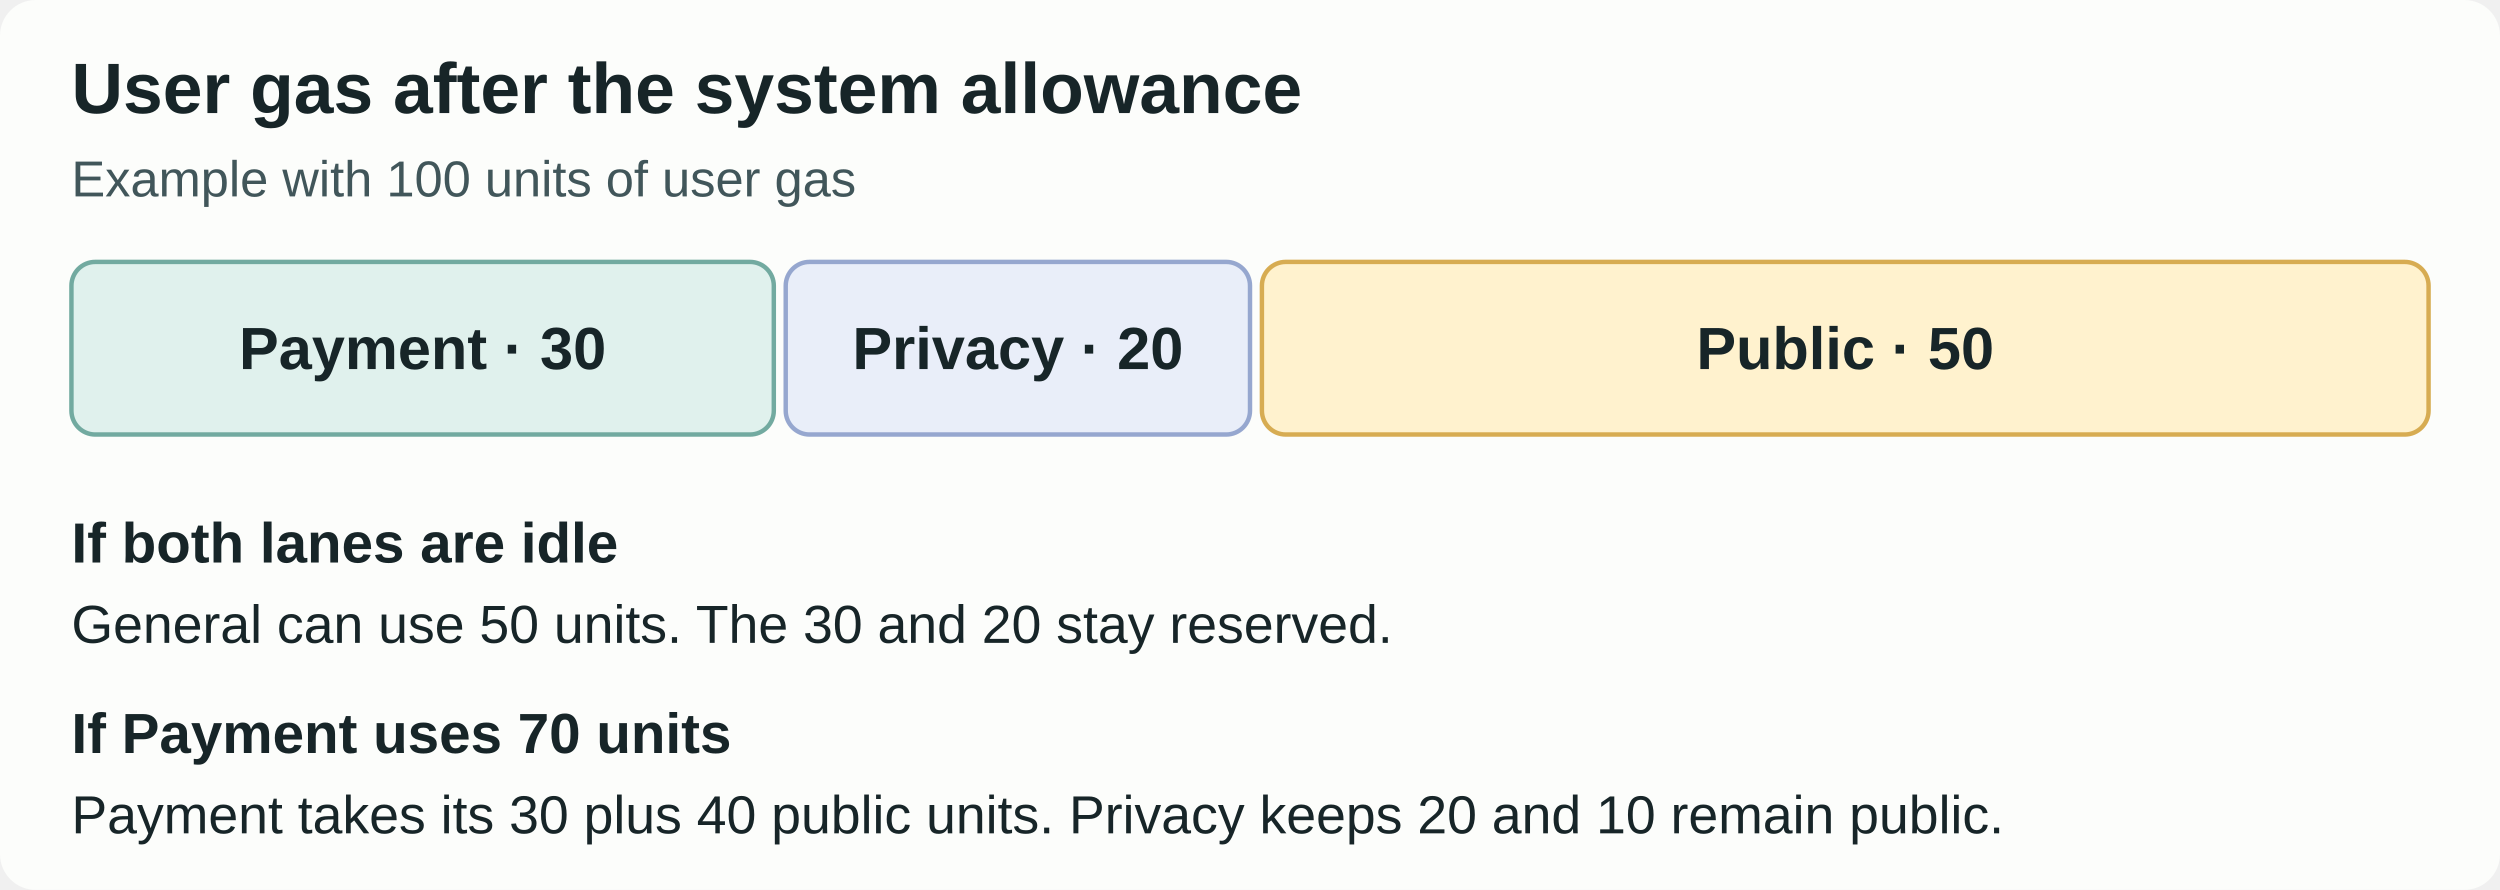
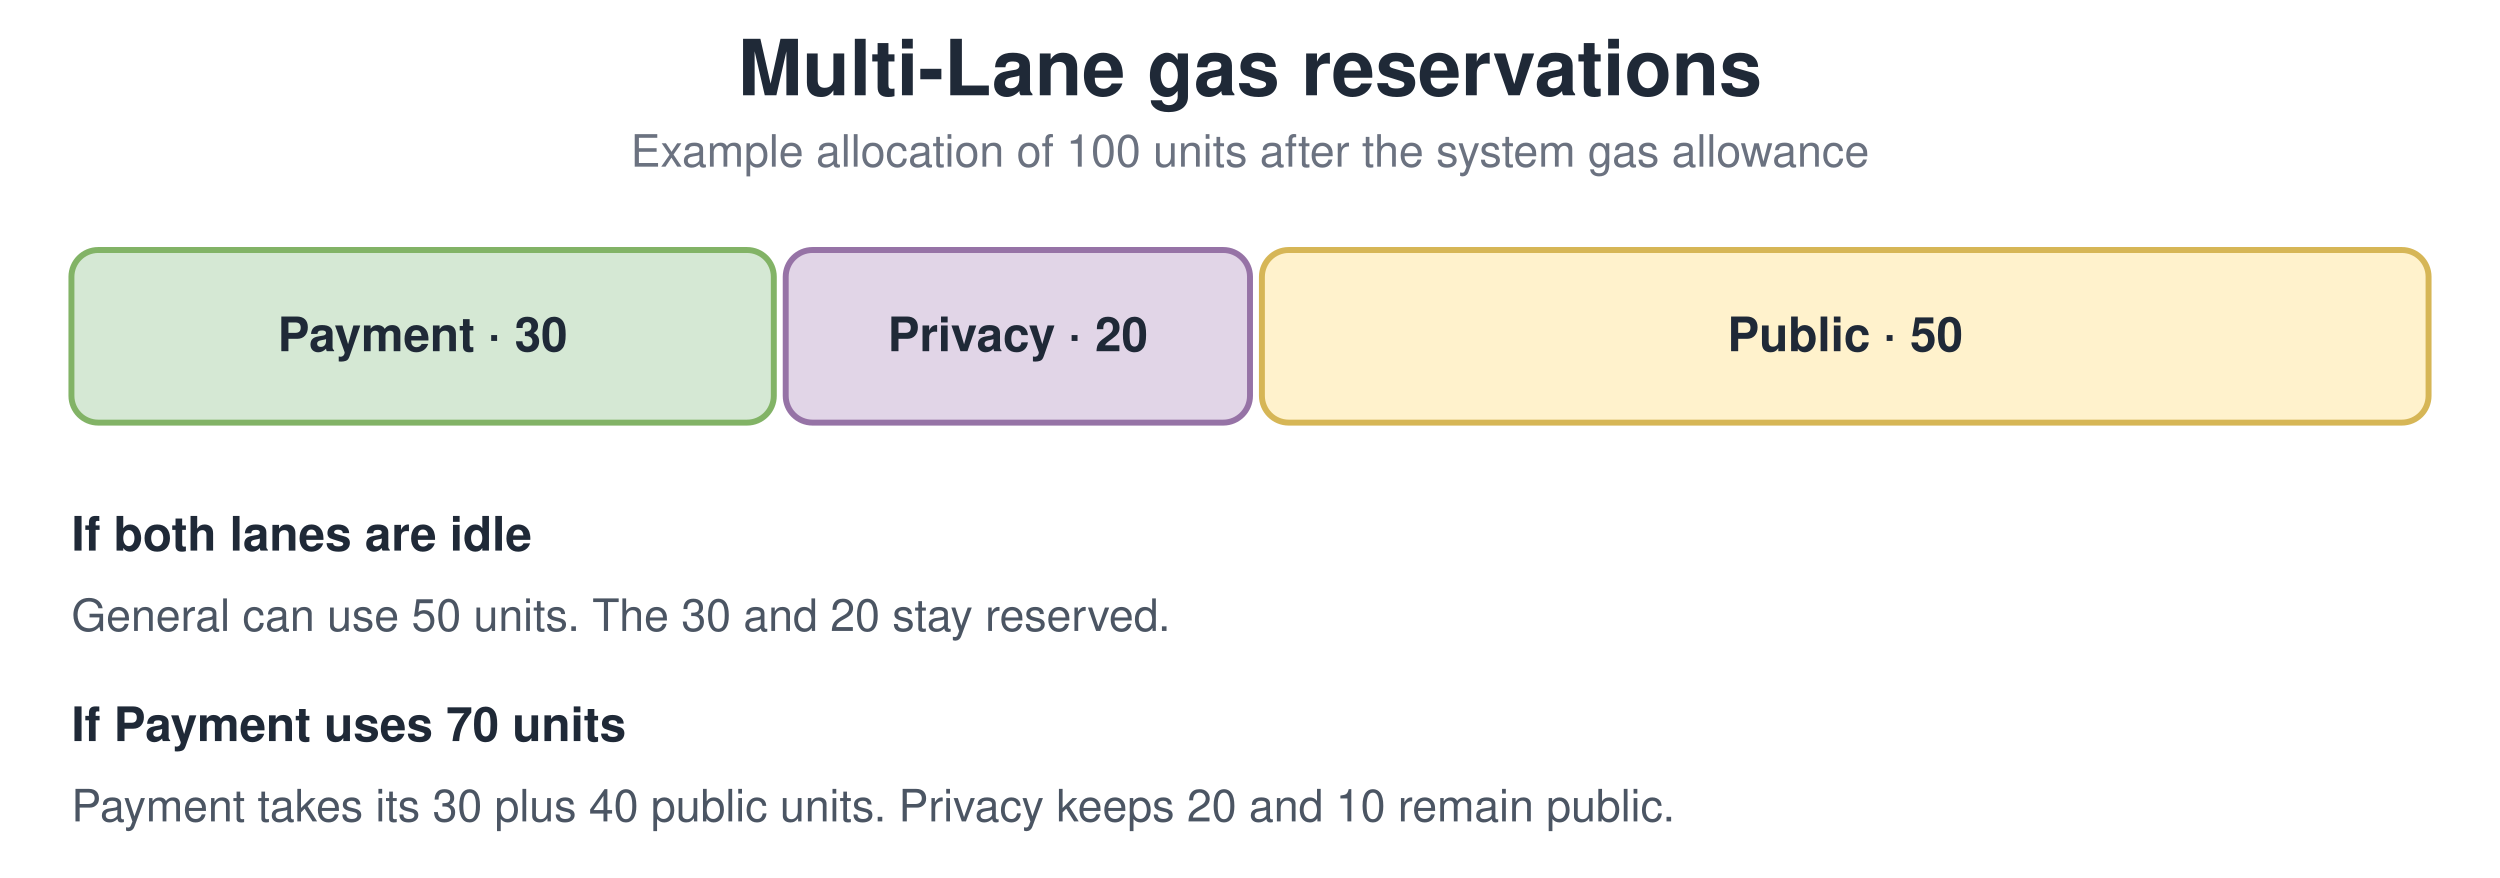
- <svg xmlns="http://www.w3.org/2000/svg" width="840" height="299" viewBox="0 0 840 299" role="img" aria-labelledby="title desc">
+ <svg xmlns="http://www.w3.org/2000/svg" width="840" height="295" viewBox="0 0 840 295" role="img" aria-labelledby="title desc">
+   <style>
+     text { font-family: Helvetica, Arial, sans-serif; fill: #1f2937; }
+     .title { font-size: 26px; font-weight: bold; }
+     .subtitle { font-size: 15px; fill: #6b7280; }
+     .label { font-size: 16px; font-weight: bold; }
+     .body { font-size: 15px; }
+     .caption { font-size: 15px; fill: #4b5563; }
+   </style>
  <defs>
    <marker id="arrow" viewBox="0 0 10 10" refX="8" refY="5" markerWidth="6" markerHeight="6" orient="auto">
-       <path d="M0 0 L10 5 L0 10 Z" fill="#536a6c" />
+       <path d="M0 0 L10 5 L0 10 Z" fill="#4b5563" />
    </marker>
  </defs>
-   <rect width="100%" height="100%" rx="12" fill="#fcfdfb" />
-   <text x="24" y="38" text-anchor="start" fill="#172528" font-family="Arial, Helvetica, sans-serif" font-size="24" font-weight="700">User gas after the system allowance</text>
-   <text x="24" y="66" text-anchor="start" fill="#41565a" font-family="Arial, Helvetica, sans-serif" font-size="17" font-weight="400">Example with 100 units of user gas</text>
-   <rect x="24" y="88" width="236" height="58" rx="8" fill="#e0f1ed" stroke="#72aaa0" stroke-width="1.5" />
-   <text x="142.0" y="124" text-anchor="middle" fill="#172528" font-family="Arial, Helvetica, sans-serif" font-size="20" font-weight="700">Payment · 30</text>
-   <rect x="264" y="88" width="156" height="58" rx="8" fill="#e9eef9" stroke="#96a7cf" stroke-width="1.5" />
-   <text x="342.0" y="124" text-anchor="middle" fill="#172528" font-family="Arial, Helvetica, sans-serif" font-size="20" font-weight="700">Privacy · 20</text>
-   <rect x="424" y="88" width="392" height="58" rx="8" fill="#fff2ce" stroke="#d7ac52" stroke-width="1.5" />
-   <text x="620.0" y="124" text-anchor="middle" fill="#172528" font-family="Arial, Helvetica, sans-serif" font-size="20" font-weight="700">Public · 50</text>
-   <text x="24" y="189" text-anchor="start" fill="#172528" font-family="Arial, Helvetica, sans-serif" font-size="19" font-weight="700">If both lanes are idle</text>
-   <text x="24" y="216" text-anchor="start" fill="#172528" font-family="Arial, Helvetica, sans-serif" font-size="18" font-weight="400">General can use 50 units. The 30 and 20 stay reserved.</text>
-   <text x="24" y="253" text-anchor="start" fill="#172528" font-family="Arial, Helvetica, sans-serif" font-size="19" font-weight="700">If Payment uses 70 units</text>
-   <text x="24" y="280" text-anchor="start" fill="#172528" font-family="Arial, Helvetica, sans-serif" font-size="18" font-weight="400">Payment takes its 30 plus 40 public units. Privacy keeps 20 and 10 remain public.</text>
+   <rect width="840" height="295" fill="#ffffff" />
+   <text x="420" y="32" text-anchor="middle" class="title">Multi-Lane gas reservations</text>
+   <text x="420" y="56" text-anchor="middle" class="subtitle">Example allocation of 100 units after the system gas allowance</text>
+   <g transform="translate(0 -4)">
+     <rect x="24" y="88" width="236" height="58" rx="9" fill="#d5e8d4" stroke="#82b366" stroke-width="2" />
+     <text x="142.0" y="122.0" text-anchor="middle" class="label">Payment · 30</text>
+     <rect x="264" y="88" width="156" height="58" rx="9" fill="#e1d5e7" stroke="#9673a6" stroke-width="2" />
+     <text x="342.0" y="122.0" text-anchor="middle" class="label">Privacy · 20</text>
+     <rect x="424" y="88" width="392" height="58" rx="9" fill="#fff2cc" stroke="#d6b656" stroke-width="2" />
+     <text x="620.0" y="122.0" text-anchor="middle" class="label">Public · 50</text>
+     <text x="24" y="189" text-anchor="start" class="label">If both lanes are idle</text>
+     <text x="24" y="216" text-anchor="start" class="caption">General can use 50 units. The 30 and 20 stay reserved.</text>
+     <text x="24" y="253" text-anchor="start" class="label">If Payment uses 70 units</text>
+     <text x="24" y="280" text-anchor="start" class="caption">Payment takes its 30 plus 40 public units. Privacy keeps 20 and 10 remain public.</text>
+   </g>
</svg>
